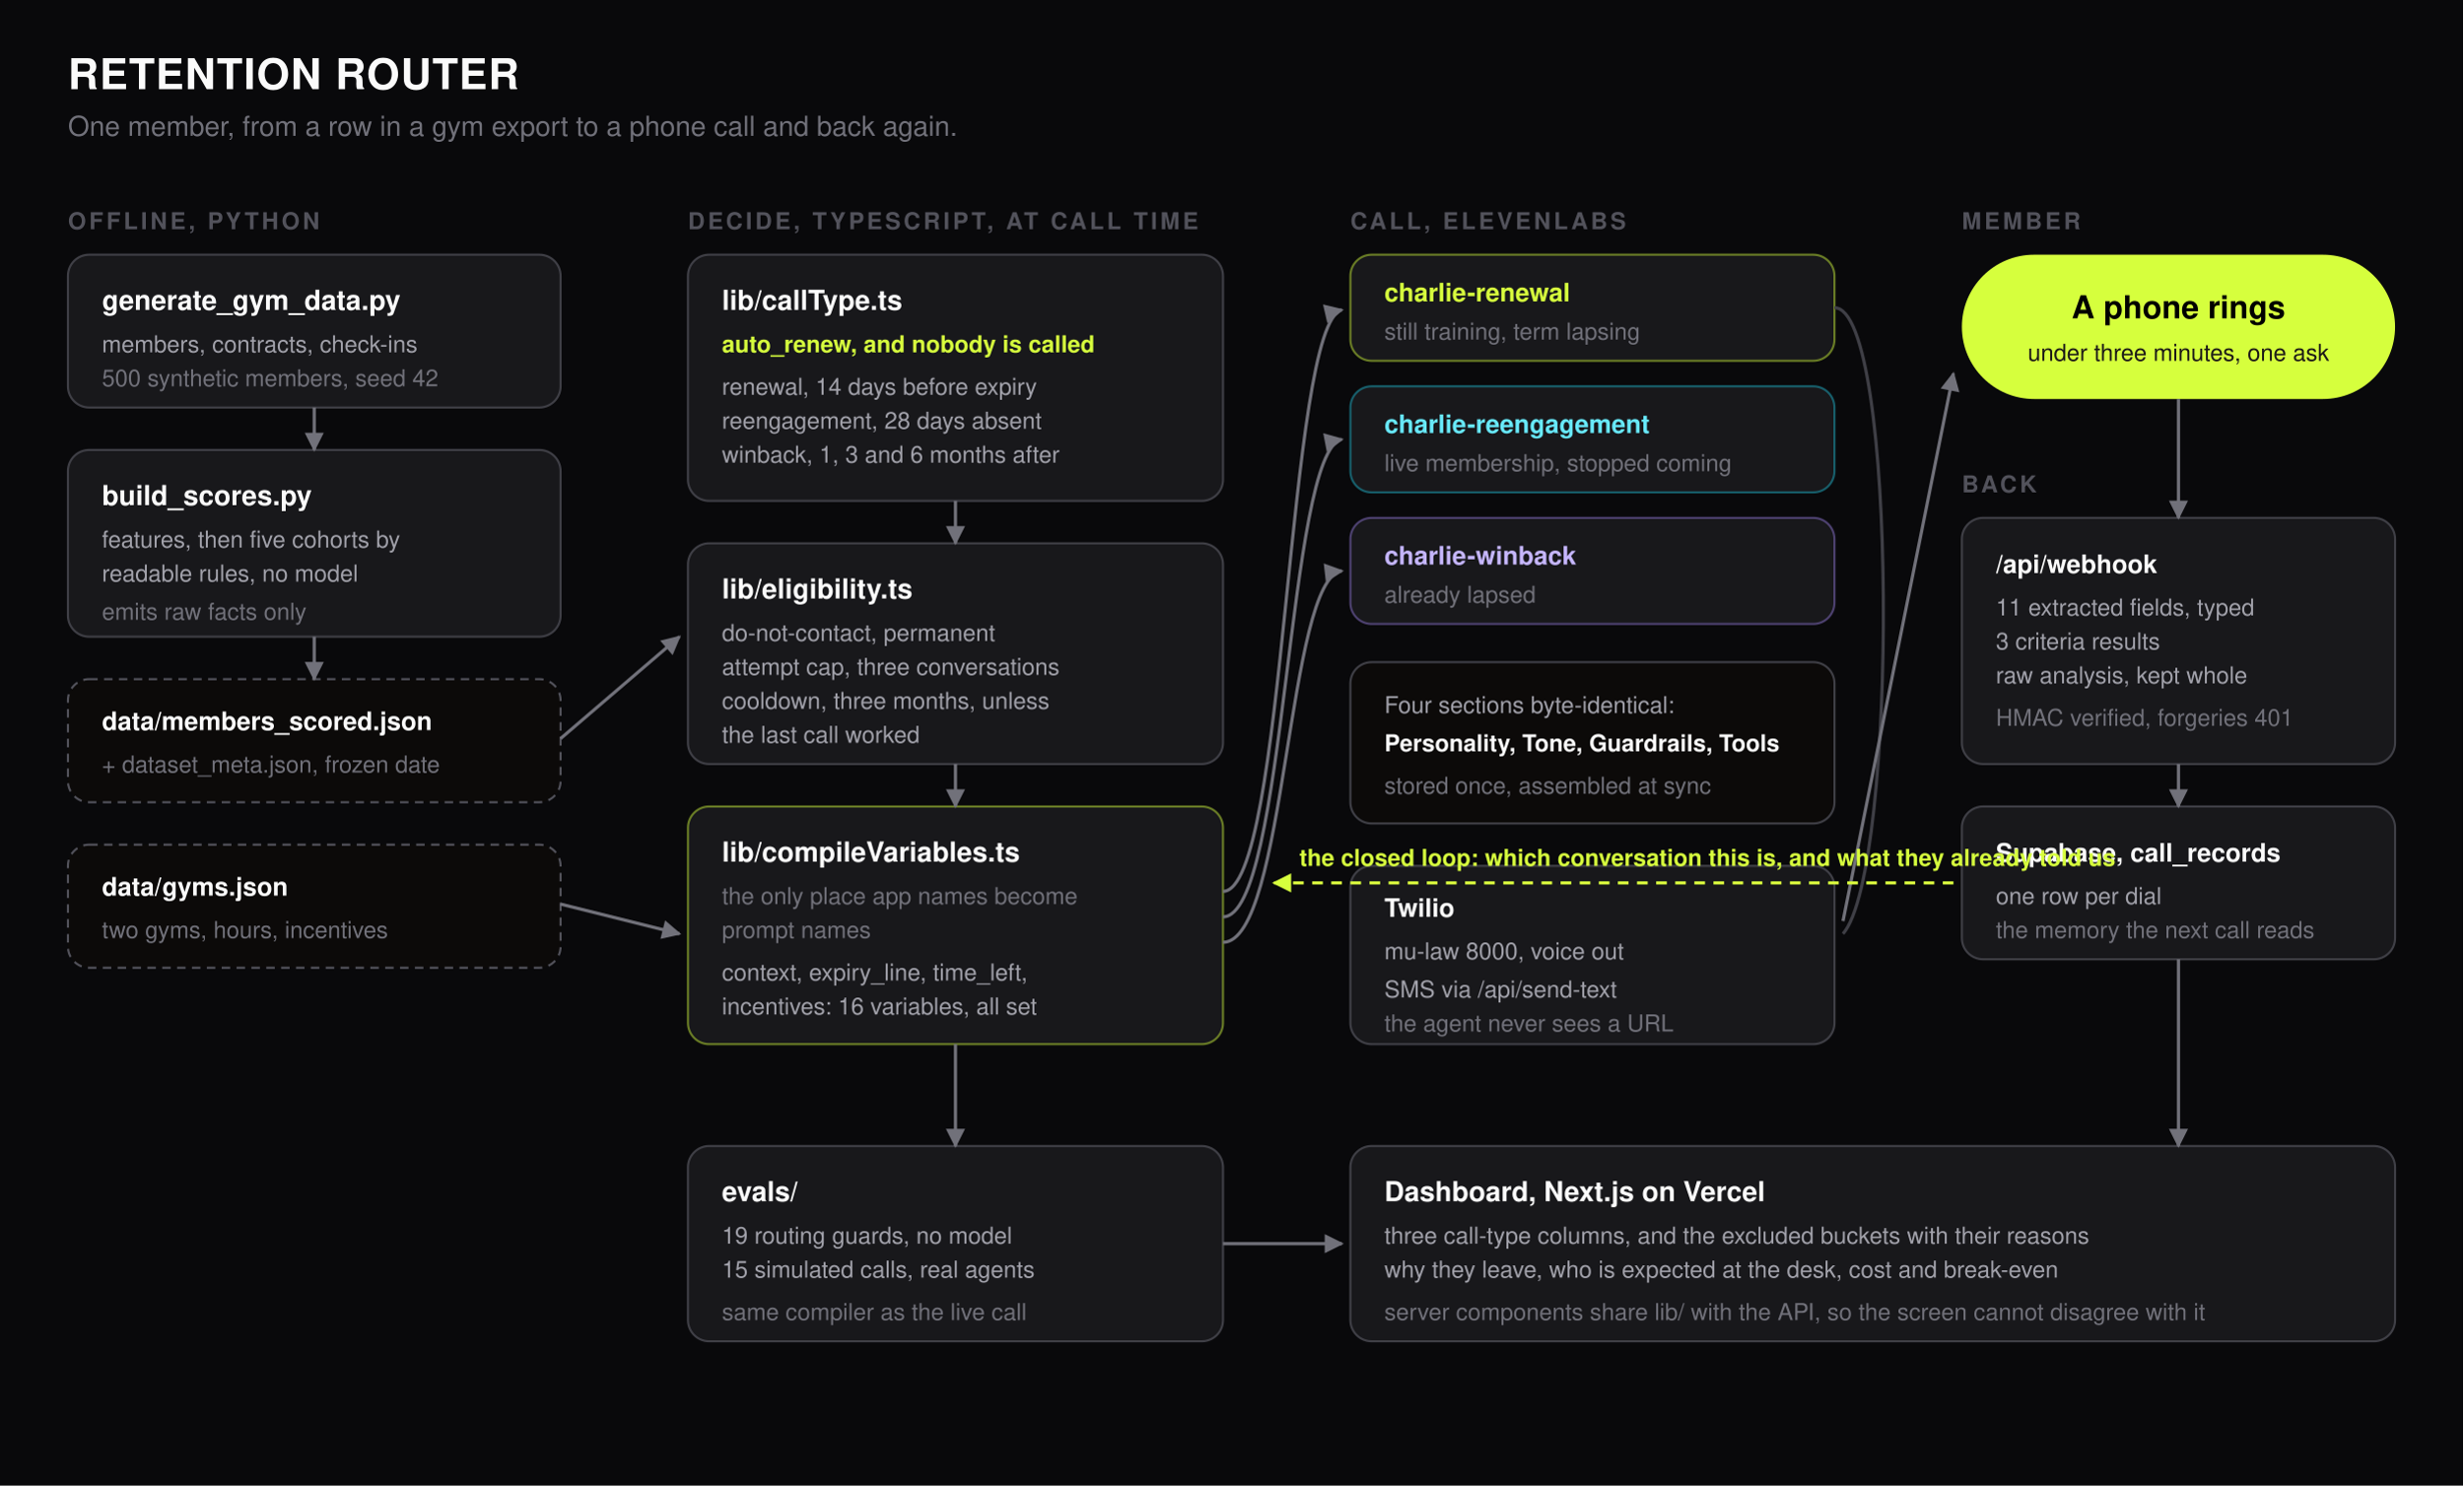
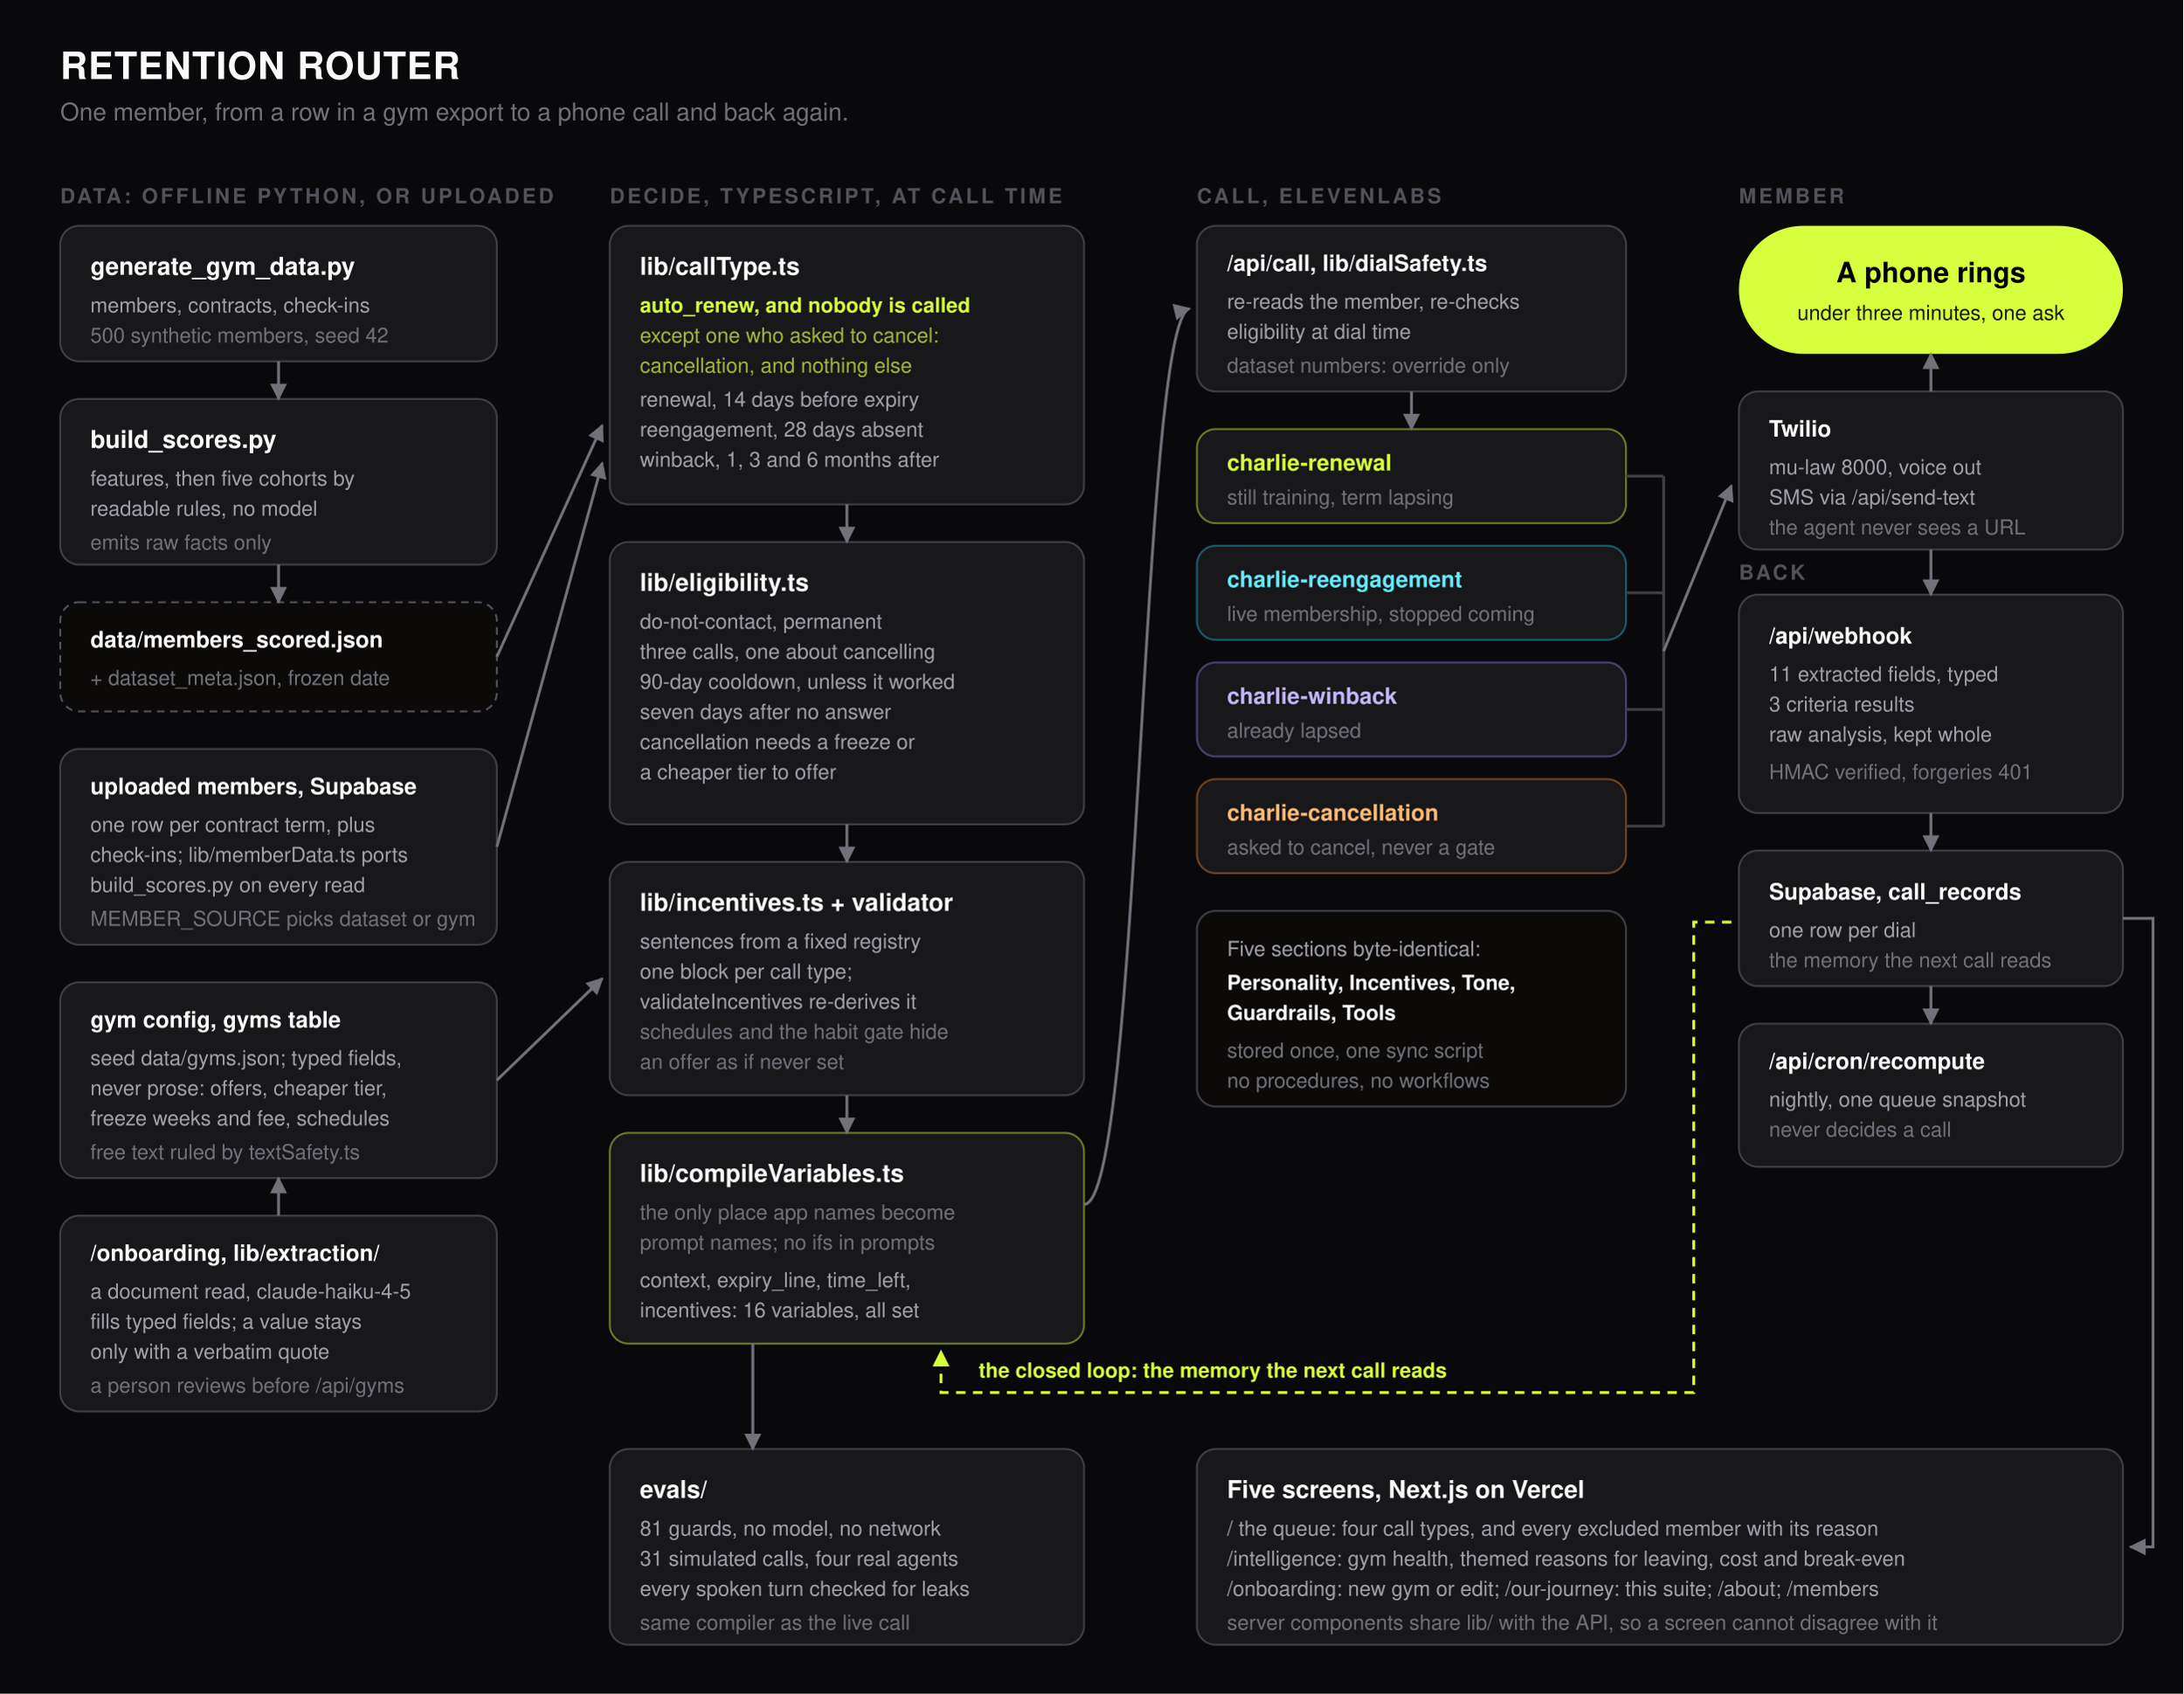
- <svg xmlns="http://www.w3.org/2000/svg" viewBox="0 0 1160 700" width="1160" height="700" font-family="ui-sans-serif, -apple-system, Segoe UI, Helvetica, Arial, sans-serif">
+ <svg xmlns="http://www.w3.org/2000/svg" viewBox="0 0 1160 900" width="1160" height="900" font-family="ui-sans-serif, -apple-system, Segoe UI, Helvetica, Arial, sans-serif">
  <defs>
    <marker id="arrow" viewBox="0 0 10 10" refX="9" refY="5" markerWidth="6" markerHeight="6" orient="auto-start-reverse">
      <path d="M 0 0 L 10 5 L 0 10 z" fill="#71717a" />
    </marker>
    <marker id="arrowLime" viewBox="0 0 10 10" refX="9" refY="5" markerWidth="6" markerHeight="6" orient="auto-start-reverse">
      <path d="M 0 0 L 10 5 L 0 10 z" fill="#d6ff3d" />
    </marker>
  </defs>
-   <rect width="1160" height="700" fill="#09090b" />
+   <rect width="1160" height="900" fill="#09090b" />
  <text x="32" y="42" fill="#fafafa" font-size="20" font-weight="800" letter-spacing="0.5">RETENTION ROUTER</text>
  <text x="32" y="64" fill="#71717a" font-size="13">One member, from a row in a gym export to a phone call and back again.</text>
-   <text x="32" y="108" fill="#52525b" font-size="11" font-weight="700" letter-spacing="1.4">OFFLINE, PYTHON</text>
+   <text x="32" y="108" fill="#52525b" font-size="11" font-weight="700" letter-spacing="1.4">DATA: OFFLINE PYTHON, OR UPLOADED</text>
  <rect x="32" y="120" width="232" height="72" rx="10" fill="#18181b" stroke="#3f3f46" />
  <text x="48" y="146" fill="#fafafa" font-size="13" font-weight="700">generate_gym_data.py</text>
  <text x="48" y="166" fill="#a1a1aa" font-size="11">members, contracts, check-ins</text>
  <text x="48" y="182" fill="#71717a" font-size="11">500 synthetic members, seed 42</text>
  <rect x="32" y="212" width="232" height="88" rx="10" fill="#18181b" stroke="#3f3f46" />
  <text x="48" y="238" fill="#fafafa" font-size="13" font-weight="700">build_scores.py</text>
  <text x="48" y="258" fill="#a1a1aa" font-size="11">features, then five cohorts by</text>
  <text x="48" y="274" fill="#a1a1aa" font-size="11">readable rules, no model</text>
  <text x="48" y="292" fill="#71717a" font-size="11">emits raw facts only</text>
  <rect x="32" y="320" width="232" height="58" rx="10" fill="#0c0a09" stroke="#52525b" stroke-dasharray="4 3" />
  <text x="48" y="344" fill="#fafafa" font-size="12" font-weight="700">data/members_scored.json</text>
  <text x="48" y="364" fill="#71717a" font-size="11">+ dataset_meta.json, frozen date</text>
-   <rect x="32" y="398" width="232" height="58" rx="10" fill="#0c0a09" stroke="#52525b" stroke-dasharray="4 3" />
-   <text x="48" y="422" fill="#fafafa" font-size="12" font-weight="700">data/gyms.json</text>
-   <text x="48" y="442" fill="#71717a" font-size="11">two gyms, hours, incentives</text>
+   <rect x="32" y="398" width="232" height="104" rx="10" fill="#18181b" stroke="#3f3f46" />
+   <text x="48" y="422" fill="#fafafa" font-size="12" font-weight="700">uploaded members, Supabase</text>
+   <text x="48" y="442" fill="#a1a1aa" font-size="11">one row per contract term, plus</text>
+   <text x="48" y="458" fill="#a1a1aa" font-size="11">check-ins; lib/memberData.ts ports</text>
+   <text x="48" y="474" fill="#a1a1aa" font-size="11">build_scores.py on every read</text>
+   <text x="48" y="492" fill="#71717a" font-size="11">MEMBER_SOURCE picks dataset or gym</text>
+   <rect x="32" y="522" width="232" height="104" rx="10" fill="#18181b" stroke="#3f3f46" />
+   <text x="48" y="546" fill="#fafafa" font-size="12" font-weight="700">gym config, gyms table</text>
+   <text x="48" y="566" fill="#a1a1aa" font-size="11">seed data/gyms.json; typed fields,</text>
+   <text x="48" y="582" fill="#a1a1aa" font-size="11">never prose: offers, cheaper tier,</text>
+   <text x="48" y="598" fill="#a1a1aa" font-size="11">freeze weeks and fee, schedules</text>
+   <text x="48" y="616" fill="#71717a" font-size="11">free text ruled by textSafety.ts</text>
+   <rect x="32" y="646" width="232" height="104" rx="10" fill="#18181b" stroke="#3f3f46" />
+   <text x="48" y="670" fill="#fafafa" font-size="12" font-weight="700">/onboarding, lib/extraction/</text>
+   <text x="48" y="690" fill="#a1a1aa" font-size="11">a document read, claude-haiku-4-5</text>
+   <text x="48" y="706" fill="#a1a1aa" font-size="11">fills typed fields; a value stays</text>
+   <text x="48" y="722" fill="#a1a1aa" font-size="11">only with a verbatim quote</text>
+   <text x="48" y="740" fill="#71717a" font-size="11">a person reviews before /api/gyms</text>
  <text x="324" y="108" fill="#52525b" font-size="11" font-weight="700" letter-spacing="1.4">DECIDE, TYPESCRIPT, AT CALL TIME</text>
-   <rect x="324" y="120" width="252" height="116" rx="10" fill="#18181b" stroke="#3f3f46" />
+   <rect x="324" y="120" width="252" height="148" rx="10" fill="#18181b" stroke="#3f3f46" />
  <text x="340" y="146" fill="#fafafa" font-size="13" font-weight="700">lib/callType.ts</text>
  <text x="340" y="166" fill="#d6ff3d" font-size="11" font-weight="700">auto_renew, and nobody is called</text>
-   <text x="340" y="186" fill="#a1a1aa" font-size="11">renewal, 14 days before expiry</text>
-   <text x="340" y="202" fill="#a1a1aa" font-size="11">reengagement, 28 days absent</text>
-   <text x="340" y="218" fill="#a1a1aa" font-size="11">winback, 1, 3 and 6 months after</text>
-   <rect x="324" y="256" width="252" height="104" rx="10" fill="#18181b" stroke="#3f3f46" />
-   <text x="340" y="282" fill="#fafafa" font-size="13" font-weight="700">lib/eligibility.ts</text>
-   <text x="340" y="302" fill="#a1a1aa" font-size="11">do-not-contact, permanent</text>
-   <text x="340" y="318" fill="#a1a1aa" font-size="11">attempt cap, three conversations</text>
-   <text x="340" y="334" fill="#a1a1aa" font-size="11">cooldown, three months, unless</text>
-   <text x="340" y="350" fill="#a1a1aa" font-size="11">the last call worked</text>
-   <rect x="324" y="380" width="252" height="112" rx="10" fill="#18181b" stroke="#d6ff3d" stroke-opacity="0.45" />
-   <text x="340" y="406" fill="#fafafa" font-size="13" font-weight="700">lib/compileVariables.ts</text>
-   <text x="340" y="426" fill="#71717a" font-size="11">the only place app names become</text>
-   <text x="340" y="442" fill="#71717a" font-size="11">prompt names</text>
-   <text x="340" y="462" fill="#a1a1aa" font-size="11">context, expiry_line, time_left,</text>
-   <text x="340" y="478" fill="#a1a1aa" font-size="11">incentives: 16 variables, all set</text>
+   <text x="340" y="182" fill="#a3b83a" font-size="11">except one who asked to cancel:</text>
+   <text x="340" y="198" fill="#a3b83a" font-size="11">cancellation, and nothing else</text>
+   <text x="340" y="216" fill="#a1a1aa" font-size="11">renewal, 14 days before expiry</text>
+   <text x="340" y="232" fill="#a1a1aa" font-size="11">reengagement, 28 days absent</text>
+   <text x="340" y="248" fill="#a1a1aa" font-size="11">winback, 1, 3 and 6 months after</text>
+   <rect x="324" y="288" width="252" height="150" rx="10" fill="#18181b" stroke="#3f3f46" />
+   <text x="340" y="314" fill="#fafafa" font-size="13" font-weight="700">lib/eligibility.ts</text>
+   <text x="340" y="334" fill="#a1a1aa" font-size="11">do-not-contact, permanent</text>
+   <text x="340" y="350" fill="#a1a1aa" font-size="11">three calls, one about cancelling</text>
+   <text x="340" y="366" fill="#a1a1aa" font-size="11">90-day cooldown, unless it worked</text>
+   <text x="340" y="382" fill="#a1a1aa" font-size="11">seven days after no answer</text>
+   <text x="340" y="398" fill="#a1a1aa" font-size="11">cancellation needs a freeze or</text>
+   <text x="340" y="414" fill="#a1a1aa" font-size="11">a cheaper tier to offer</text>
+   <rect x="324" y="458" width="252" height="124" rx="10" fill="#18181b" stroke="#3f3f46" />
+   <text x="340" y="484" fill="#fafafa" font-size="13" font-weight="700">lib/incentives.ts + validator</text>
+   <text x="340" y="504" fill="#a1a1aa" font-size="11">sentences from a fixed registry</text>
+   <text x="340" y="520" fill="#a1a1aa" font-size="11">one block per call type;</text>
+   <text x="340" y="536" fill="#a1a1aa" font-size="11">validateIncentives re-derives it</text>
+   <text x="340" y="552" fill="#71717a" font-size="11">schedules and the habit gate hide</text>
+   <text x="340" y="568" fill="#71717a" font-size="11">an offer as if never set</text>
+   <rect x="324" y="602" width="252" height="112" rx="10" fill="#18181b" stroke="#d6ff3d" stroke-opacity="0.45" />
+   <text x="340" y="628" fill="#fafafa" font-size="13" font-weight="700">lib/compileVariables.ts</text>
+   <text x="340" y="648" fill="#71717a" font-size="11">the only place app names become</text>
+   <text x="340" y="664" fill="#71717a" font-size="11">prompt names; no ifs in prompts</text>
+   <text x="340" y="684" fill="#a1a1aa" font-size="11">context, expiry_line, time_left,</text>
+   <text x="340" y="700" fill="#a1a1aa" font-size="11">incentives: 16 variables, all set</text>
  <text x="636" y="108" fill="#52525b" font-size="11" font-weight="700" letter-spacing="1.4">CALL, ELEVENLABS</text>
-   <rect x="636" y="120" width="228" height="50" rx="10" fill="#18181b" stroke="#d6ff3d" stroke-opacity="0.45" />
-   <text x="652" y="142" fill="#d6ff3d" font-size="12" font-weight="700">charlie-renewal</text>
-   <text x="652" y="160" fill="#71717a" font-size="11">still training, term lapsing</text>
-   <rect x="636" y="182" width="228" height="50" rx="10" fill="#18181b" stroke="#22d3ee" stroke-opacity="0.4" />
-   <text x="652" y="204" fill="#67e8f9" font-size="12" font-weight="700">charlie-reengagement</text>
-   <text x="652" y="222" fill="#71717a" font-size="11">live membership, stopped coming</text>
-   <rect x="636" y="244" width="228" height="50" rx="10" fill="#18181b" stroke="#a78bfa" stroke-opacity="0.4" />
-   <text x="652" y="266" fill="#c4b5fd" font-size="12" font-weight="700">charlie-winback</text>
-   <text x="652" y="284" fill="#71717a" font-size="11">already lapsed</text>
-   <rect x="636" y="312" width="228" height="76" rx="10" fill="#0c0a09" stroke="#3f3f46" />
-   <text x="652" y="336" fill="#a1a1aa" font-size="11">Four sections byte-identical:</text>
-   <text x="652" y="354" fill="#fafafa" font-size="11" font-weight="700">Personality, Tone, Guardrails, Tools</text>
-   <text x="652" y="374" fill="#71717a" font-size="11">stored once, assembled at sync</text>
-   <rect x="636" y="408" width="228" height="84" rx="10" fill="#18181b" stroke="#3f3f46" />
-   <text x="652" y="432" fill="#fafafa" font-size="12" font-weight="700">Twilio</text>
-   <text x="652" y="452" fill="#a1a1aa" font-size="11">mu-law 8000, voice out</text>
-   <text x="652" y="470" fill="#a1a1aa" font-size="11">SMS via /api/send-text</text>
-   <text x="652" y="486" fill="#71717a" font-size="11">the agent never sees a URL</text>
+   <rect x="636" y="120" width="228" height="88" rx="10" fill="#18181b" stroke="#3f3f46" />
+   <text x="652" y="144" fill="#fafafa" font-size="12" font-weight="700">/api/call, lib/dialSafety.ts</text>
+   <text x="652" y="164" fill="#a1a1aa" font-size="11">re-reads the member, re-checks</text>
+   <text x="652" y="180" fill="#a1a1aa" font-size="11">eligibility at dial time</text>
+   <text x="652" y="198" fill="#71717a" font-size="11">dataset numbers: override only</text>
+   <rect x="636" y="228" width="228" height="50" rx="10" fill="#18181b" stroke="#d6ff3d" stroke-opacity="0.45" />
+   <text x="652" y="250" fill="#d6ff3d" font-size="12" font-weight="700">charlie-renewal</text>
+   <text x="652" y="268" fill="#71717a" font-size="11">still training, term lapsing</text>
+   <rect x="636" y="290" width="228" height="50" rx="10" fill="#18181b" stroke="#22d3ee" stroke-opacity="0.4" />
+   <text x="652" y="312" fill="#67e8f9" font-size="12" font-weight="700">charlie-reengagement</text>
+   <text x="652" y="330" fill="#71717a" font-size="11">live membership, stopped coming</text>
+   <rect x="636" y="352" width="228" height="50" rx="10" fill="#18181b" stroke="#a78bfa" stroke-opacity="0.4" />
+   <text x="652" y="374" fill="#c4b5fd" font-size="12" font-weight="700">charlie-winback</text>
+   <text x="652" y="392" fill="#71717a" font-size="11">already lapsed</text>
+   <rect x="636" y="414" width="228" height="50" rx="10" fill="#18181b" stroke="#fb923c" stroke-opacity="0.4" />
+   <text x="652" y="436" fill="#fdba74" font-size="12" font-weight="700">charlie-cancellation</text>
+   <text x="652" y="454" fill="#71717a" font-size="11">asked to cancel, never a gate</text>
+   <rect x="636" y="484" width="228" height="104" rx="10" fill="#0c0a09" stroke="#3f3f46" />
+   <text x="652" y="508" fill="#a1a1aa" font-size="11">Five sections byte-identical:</text>
+   <text x="652" y="526" fill="#fafafa" font-size="11" font-weight="700">Personality, Incentives, Tone,</text>
+   <text x="652" y="542" fill="#fafafa" font-size="11" font-weight="700">Guardrails, Tools</text>
+   <text x="652" y="562" fill="#71717a" font-size="11">stored once, one sync script</text>
+   <text x="652" y="578" fill="#71717a" font-size="11">no procedures, no workflows</text>
  <text x="924" y="108" fill="#52525b" font-size="11" font-weight="700" letter-spacing="1.4">MEMBER</text>
  <rect x="924" y="120" width="204" height="68" rx="34" fill="#d6ff3d" />
  <text x="1026" y="150" fill="#000000" font-size="15" font-weight="800" text-anchor="middle">A phone rings</text>
  <text x="1026" y="170" fill="#1c1917" font-size="11" text-anchor="middle">under three minutes, one ask</text>
-   <text x="924" y="232" fill="#52525b" font-size="11" font-weight="700" letter-spacing="1.4">BACK</text>
-   <rect x="924" y="244" width="204" height="116" rx="10" fill="#18181b" stroke="#3f3f46" />
-   <text x="940" y="270" fill="#fafafa" font-size="12" font-weight="700">/api/webhook</text>
-   <text x="940" y="290" fill="#a1a1aa" font-size="11">11 extracted fields, typed</text>
-   <text x="940" y="306" fill="#a1a1aa" font-size="11">3 criteria results</text>
-   <text x="940" y="322" fill="#a1a1aa" font-size="11">raw analysis, kept whole</text>
-   <text x="940" y="342" fill="#71717a" font-size="11">HMAC verified, forgeries 401</text>
-   <rect x="924" y="380" width="204" height="72" rx="10" fill="#18181b" stroke="#3f3f46" />
-   <text x="940" y="406" fill="#fafafa" font-size="12" font-weight="700">Supabase, call_records</text>
-   <text x="940" y="426" fill="#a1a1aa" font-size="11">one row per dial</text>
-   <text x="940" y="442" fill="#71717a" font-size="11">the memory the next call reads</text>
-   <rect x="324" y="540" width="252" height="92" rx="10" fill="#18181b" stroke="#3f3f46" />
-   <text x="340" y="566" fill="#fafafa" font-size="13" font-weight="700">evals/</text>
-   <text x="340" y="586" fill="#a1a1aa" font-size="11">19 routing guards, no model</text>
-   <text x="340" y="602" fill="#a1a1aa" font-size="11">15 simulated calls, real agents</text>
-   <text x="340" y="622" fill="#71717a" font-size="11">same compiler as the live call</text>
-   <rect x="636" y="540" width="492" height="92" rx="10" fill="#18181b" stroke="#3f3f46" />
-   <text x="652" y="566" fill="#fafafa" font-size="13" font-weight="700">Dashboard, Next.js on Vercel</text>
-   <text x="652" y="586" fill="#a1a1aa" font-size="11">three call-type columns, and the excluded buckets with their reasons</text>
-   <text x="652" y="602" fill="#a1a1aa" font-size="11">why they leave, who is expected at the desk, cost and break-even</text>
-   <text x="652" y="622" fill="#71717a" font-size="11">server components share lib/ with the API, so the screen cannot disagree with it</text>
+   <rect x="924" y="208" width="204" height="84" rx="10" fill="#18181b" stroke="#3f3f46" />
+   <text x="940" y="232" fill="#fafafa" font-size="12" font-weight="700">Twilio</text>
+   <text x="940" y="252" fill="#a1a1aa" font-size="11">mu-law 8000, voice out</text>
+   <text x="940" y="268" fill="#a1a1aa" font-size="11">SMS via /api/send-text</text>
+   <text x="940" y="284" fill="#71717a" font-size="11">the agent never sees a URL</text>
+   <text x="924" y="308" fill="#52525b" font-size="11" font-weight="700" letter-spacing="1.4">BACK</text>
+   <rect x="924" y="316" width="204" height="116" rx="10" fill="#18181b" stroke="#3f3f46" />
+   <text x="940" y="342" fill="#fafafa" font-size="12" font-weight="700">/api/webhook</text>
+   <text x="940" y="362" fill="#a1a1aa" font-size="11">11 extracted fields, typed</text>
+   <text x="940" y="378" fill="#a1a1aa" font-size="11">3 criteria results</text>
+   <text x="940" y="394" fill="#a1a1aa" font-size="11">raw analysis, kept whole</text>
+   <text x="940" y="414" fill="#71717a" font-size="11">HMAC verified, forgeries 401</text>
+   <rect x="924" y="452" width="204" height="72" rx="10" fill="#18181b" stroke="#3f3f46" />
+   <text x="940" y="478" fill="#fafafa" font-size="12" font-weight="700">Supabase, call_records</text>
+   <text x="940" y="498" fill="#a1a1aa" font-size="11">one row per dial</text>
+   <text x="940" y="514" fill="#71717a" font-size="11">the memory the next call reads</text>
+   <rect x="924" y="544" width="204" height="76" rx="10" fill="#18181b" stroke="#3f3f46" />
+   <text x="940" y="568" fill="#fafafa" font-size="12" font-weight="700">/api/cron/recompute</text>
+   <text x="940" y="588" fill="#a1a1aa" font-size="11">nightly, one queue snapshot</text>
+   <text x="940" y="604" fill="#71717a" font-size="11">never decides a call</text>
+   <rect x="324" y="770" width="252" height="104" rx="10" fill="#18181b" stroke="#3f3f46" />
+   <text x="340" y="796" fill="#fafafa" font-size="13" font-weight="700">evals/</text>
+   <text x="340" y="816" fill="#a1a1aa" font-size="11">81 guards, no model, no network</text>
+   <text x="340" y="832" fill="#a1a1aa" font-size="11">31 simulated calls, four real agents</text>
+   <text x="340" y="848" fill="#a1a1aa" font-size="11">every spoken turn checked for leaks</text>
+   <text x="340" y="866" fill="#71717a" font-size="11">same compiler as the live call</text>
+   <rect x="636" y="770" width="492" height="104" rx="10" fill="#18181b" stroke="#3f3f46" />
+   <text x="652" y="796" fill="#fafafa" font-size="13" font-weight="700">Five screens, Next.js on Vercel</text>
+   <text x="652" y="816" fill="#a1a1aa" font-size="11">/ the queue: four call types, and every excluded member with its reason</text>
+   <text x="652" y="832" fill="#a1a1aa" font-size="11">/intelligence: gym health, themed reasons for leaving, cost and break-even</text>
+   <text x="652" y="848" fill="#a1a1aa" font-size="11">/onboarding: new gym or edit; /our-journey: this suite; /about; /members</text>
+   <text x="652" y="866" fill="#71717a" font-size="11">server components share lib/ with the API, so a screen cannot disagree with it</text>
  <path d="M 148 192 L 148 212" stroke="#71717a" stroke-width="1.5" marker-end="url(#arrow)" />
  <path d="M 148 300 L 148 320" stroke="#71717a" stroke-width="1.5" marker-end="url(#arrow)" />
-   <path d="M 264 348 L 320 300" stroke="#71717a" stroke-width="1.5" marker-end="url(#arrow)" />
-   <path d="M 264 426 L 320 440" stroke="#71717a" stroke-width="1.5" marker-end="url(#arrow)" />
-   <path d="M 450 236 L 450 256" stroke="#71717a" stroke-width="1.5" marker-end="url(#arrow)" />
-   <path d="M 450 360 L 450 380" stroke="#71717a" stroke-width="1.5" marker-end="url(#arrow)" />
-   <path d="M 576 420 C 606 420, 606 152, 632 146" stroke="#71717a" stroke-width="1.5" fill="none" marker-end="url(#arrow)" />
-   <path d="M 576 432 C 606 432, 606 212, 632 207" stroke="#71717a" stroke-width="1.5" fill="none" marker-end="url(#arrow)" />
-   <path d="M 576 444 C 606 444, 606 272, 632 269" stroke="#71717a" stroke-width="1.5" fill="none" marker-end="url(#arrow)" />
-   <path d="M 864 145 C 894 145, 894 410, 868 440" stroke="#3f3f46" stroke-width="1.5" fill="none" />
-   <path d="M 868 434 L 920 176" stroke="#71717a" stroke-width="1.5" marker-end="url(#arrow)" />
-   <path d="M 1026 188 L 1026 244" stroke="#71717a" stroke-width="1.5" marker-end="url(#arrow)" />
-   <path d="M 1026 360 L 1026 380" stroke="#71717a" stroke-width="1.5" marker-end="url(#arrow)" />
-   <path d="M 920 416 L 600 416" stroke="#d6ff3d" stroke-width="1.5" stroke-dasharray="5 4" fill="none" marker-end="url(#arrowLime)" />
-   <text x="612" y="408" fill="#d6ff3d" font-size="11" font-weight="700">the closed loop: which conversation this is, and what they already told us</text>
-   <path d="M 1026 452 L 1026 540" stroke="#71717a" stroke-width="1.5" marker-end="url(#arrow)" />
-   <path d="M 450 492 L 450 540" stroke="#71717a" stroke-width="1.5" marker-end="url(#arrow)" />
-   <path d="M 576 586 L 632 586" stroke="#71717a" stroke-width="1.5" marker-end="url(#arrow)" />
+   <path d="M 264 349 L 320 226" stroke="#71717a" stroke-width="1.5" marker-end="url(#arrow)" />
+   <path d="M 264 450 L 320 246" stroke="#71717a" stroke-width="1.5" marker-end="url(#arrow)" />
+   <path d="M 264 574 L 320 520" stroke="#71717a" stroke-width="1.5" marker-end="url(#arrow)" />
+   <path d="M 148 646 L 148 626" stroke="#71717a" stroke-width="1.5" marker-end="url(#arrow)" />
+   <path d="M 450 268 L 450 288" stroke="#71717a" stroke-width="1.5" marker-end="url(#arrow)" />
+   <path d="M 450 438 L 450 458" stroke="#71717a" stroke-width="1.5" marker-end="url(#arrow)" />
+   <path d="M 450 582 L 450 602" stroke="#71717a" stroke-width="1.5" marker-end="url(#arrow)" />
+   <path d="M 576 640 C 606 640, 606 170, 632 164" stroke="#71717a" stroke-width="1.5" fill="none" marker-end="url(#arrow)" />
+   <path d="M 400 714 L 400 770" stroke="#71717a" stroke-width="1.5" marker-end="url(#arrow)" />
+   <path d="M 750 208 L 750 228" stroke="#71717a" stroke-width="1.5" marker-end="url(#arrow)" />
+   <path d="M 864 253 L 884 253 M 864 315 L 884 315 M 864 377 L 884 377 M 864 439 L 884 439 M 884 253 L 884 439" stroke="#3f3f46" stroke-width="1.5" fill="none" />
+   <path d="M 884 346 L 920 258" stroke="#71717a" stroke-width="1.5" marker-end="url(#arrow)" />
+   <path d="M 1026 208 L 1026 188" stroke="#71717a" stroke-width="1.5" marker-end="url(#arrow)" />
+   <path d="M 1026 292 L 1026 316" stroke="#71717a" stroke-width="1.5" marker-end="url(#arrow)" />
+   <path d="M 1026 432 L 1026 452" stroke="#71717a" stroke-width="1.5" marker-end="url(#arrow)" />
+   <path d="M 1026 524 L 1026 544" stroke="#71717a" stroke-width="1.5" marker-end="url(#arrow)" />
+   <path d="M 1128 488 L 1144 488 L 1144 822 L 1132 822" stroke="#71717a" stroke-width="1.5" fill="none" marker-end="url(#arrow)" />
+   <path d="M 920 490 L 900 490 L 900 740 L 500 740 L 500 718" stroke="#d6ff3d" stroke-width="1.5" stroke-dasharray="5 4" fill="none" marker-end="url(#arrowLime)" />
+   <text x="520" y="732" fill="#d6ff3d" font-size="11" font-weight="700">the closed loop: the memory the next call reads</text>
</svg>
